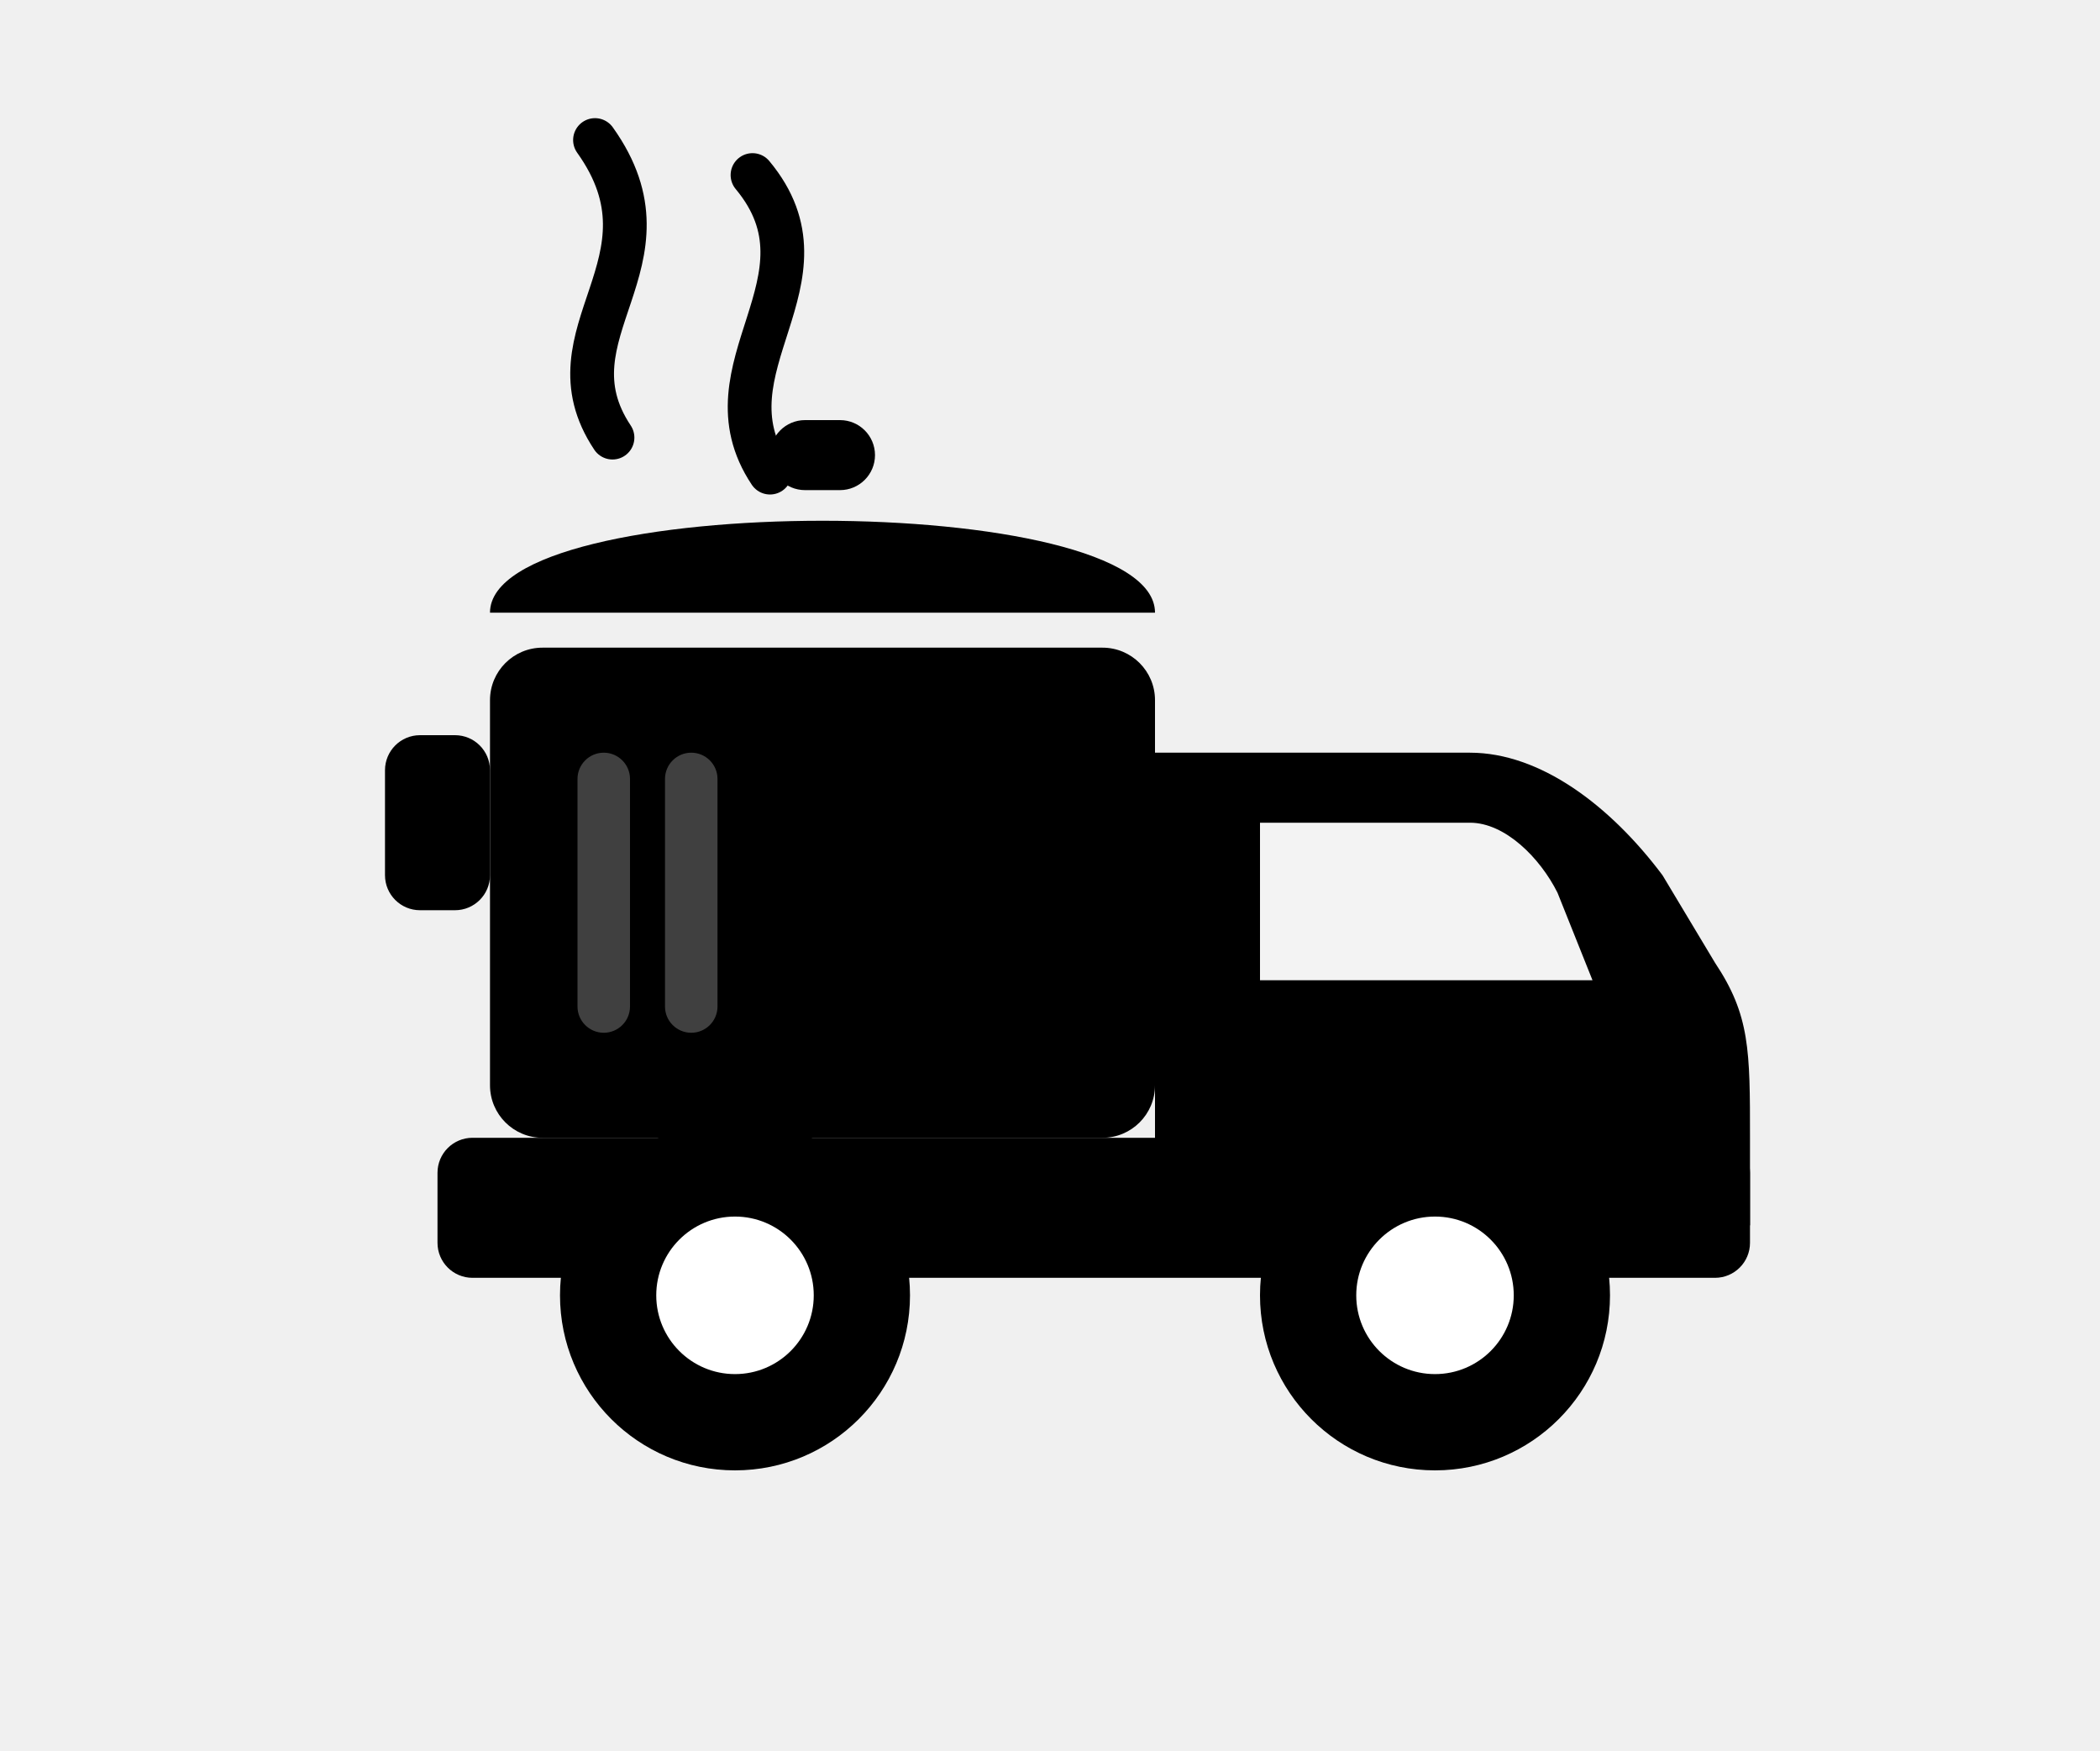
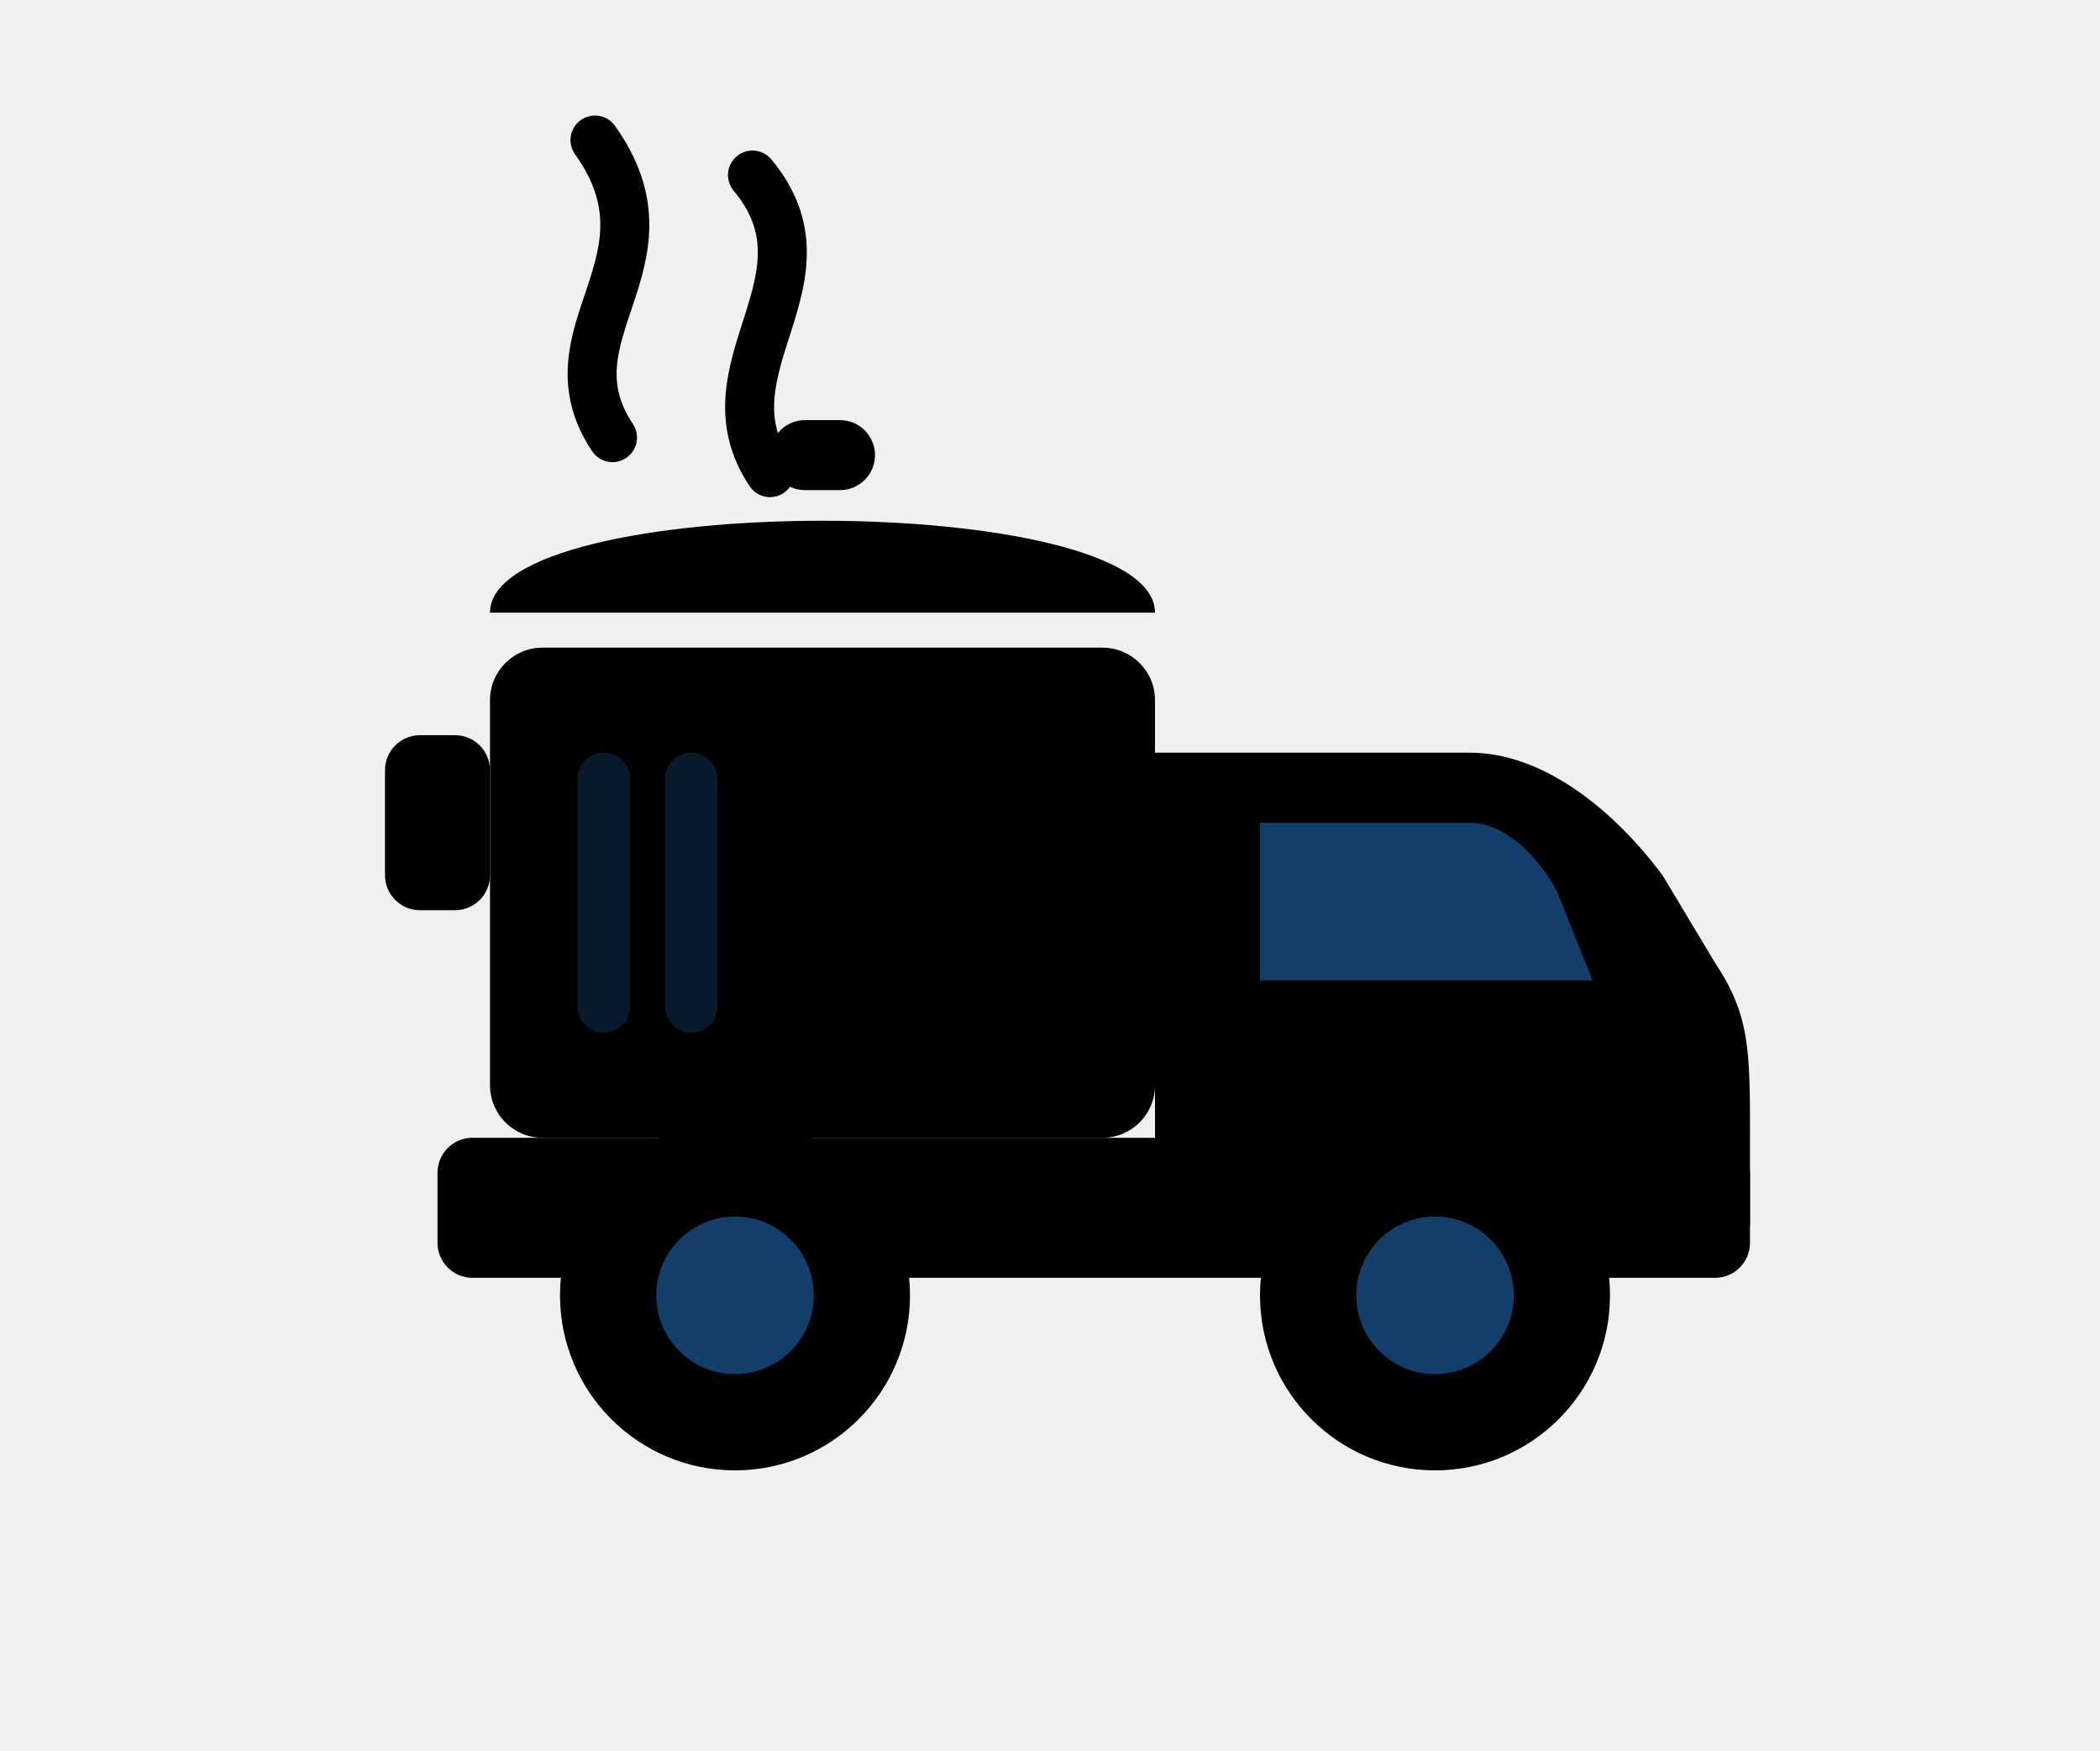
<svg xmlns="http://www.w3.org/2000/svg" viewBox="0 0 120 100" fill="none" stroke="none">
  <style>
    .steam {
      stroke: currentColor;
-       stroke-width: 2.5;
+       stroke-width: 2.8;
      stroke-linecap: round;
      fill: none;
      animation: steamAnim 2s infinite ease-in-out;
    }
-     .steam-2 {
-       animation-delay: 0.6s;
-     }
+     .steam-2 { animation-delay: 0.65s; }
    @keyframes steamAnim {
      0% { opacity: 0.3; transform: translateY(0); }
-       50% { opacity: 0.9; transform: translateY(-3px); }
+       50% { opacity: 1; transform: translateY(-3px); }
      100% { opacity: 0.3; transform: translateY(0); }
    }
  </style>
  <path d="M35 25 C31 19 39 15 34 8" class="steam" />
  <path d="M44 27 C40 21 48 16 43 10" class="steam steam-2" />
  <rect x="44" y="24" width="6" height="4" rx="2" fill="currentColor" />
  <path d="M28 35 C28 28 66 28 66 35 Z" fill="currentColor" />
  <rect x="22" y="42" width="6" height="10" rx="2" fill="currentColor" />
  <rect x="28" y="37" width="38" height="28" rx="3" fill="currentColor" />
-   <rect x="33" y="43" width="3" height="16" rx="1.5" fill="#FFFFFF" opacity="0.25" />
-   <rect x="38" y="43" width="3" height="16" rx="1.5" fill="#FFFFFF" opacity="0.25" />
+   <rect x="33" y="43" width="3" height="16" rx="1.5" fill="#123F69" opacity="0.4" class="pot-stripe" />
+   <rect x="38" y="43" width="3" height="16" rx="1.5" fill="#123F69" opacity="0.4" class="pot-stripe" />
  <path d="M66 43 L84 43 C88 43 92 46 95 50 L98 55 C100 58 100 60 100 65 L100 70 L66 70 Z" fill="currentColor" />
-   <path d="M72 47 L84 47 C86 47 88 49 89 51 L91 56 L72 56 Z" fill="#FFFFFF" opacity="0.95" />
+   <path d="M72 47 L84 47 C86 47 88 49 89 51 L91 56 L72 56 Z" class="windshield" fill="#123F69" />
  <rect x="25" y="65" width="75" height="8" rx="2" fill="currentColor" />
  <circle cx="42" cy="74" r="10" fill="currentColor" />
-   <circle cx="42" cy="74" r="4.5" fill="#FFFFFF" />
+   <circle cx="42" cy="74" r="4.5" class="wheel-hub" fill="#123F69" />
  <circle cx="82" cy="74" r="10" fill="currentColor" />
-   <circle cx="82" cy="74" r="4.5" fill="#FFFFFF" />
+   <circle cx="82" cy="74" r="4.5" class="wheel-hub" fill="#123F69" />
</svg>
